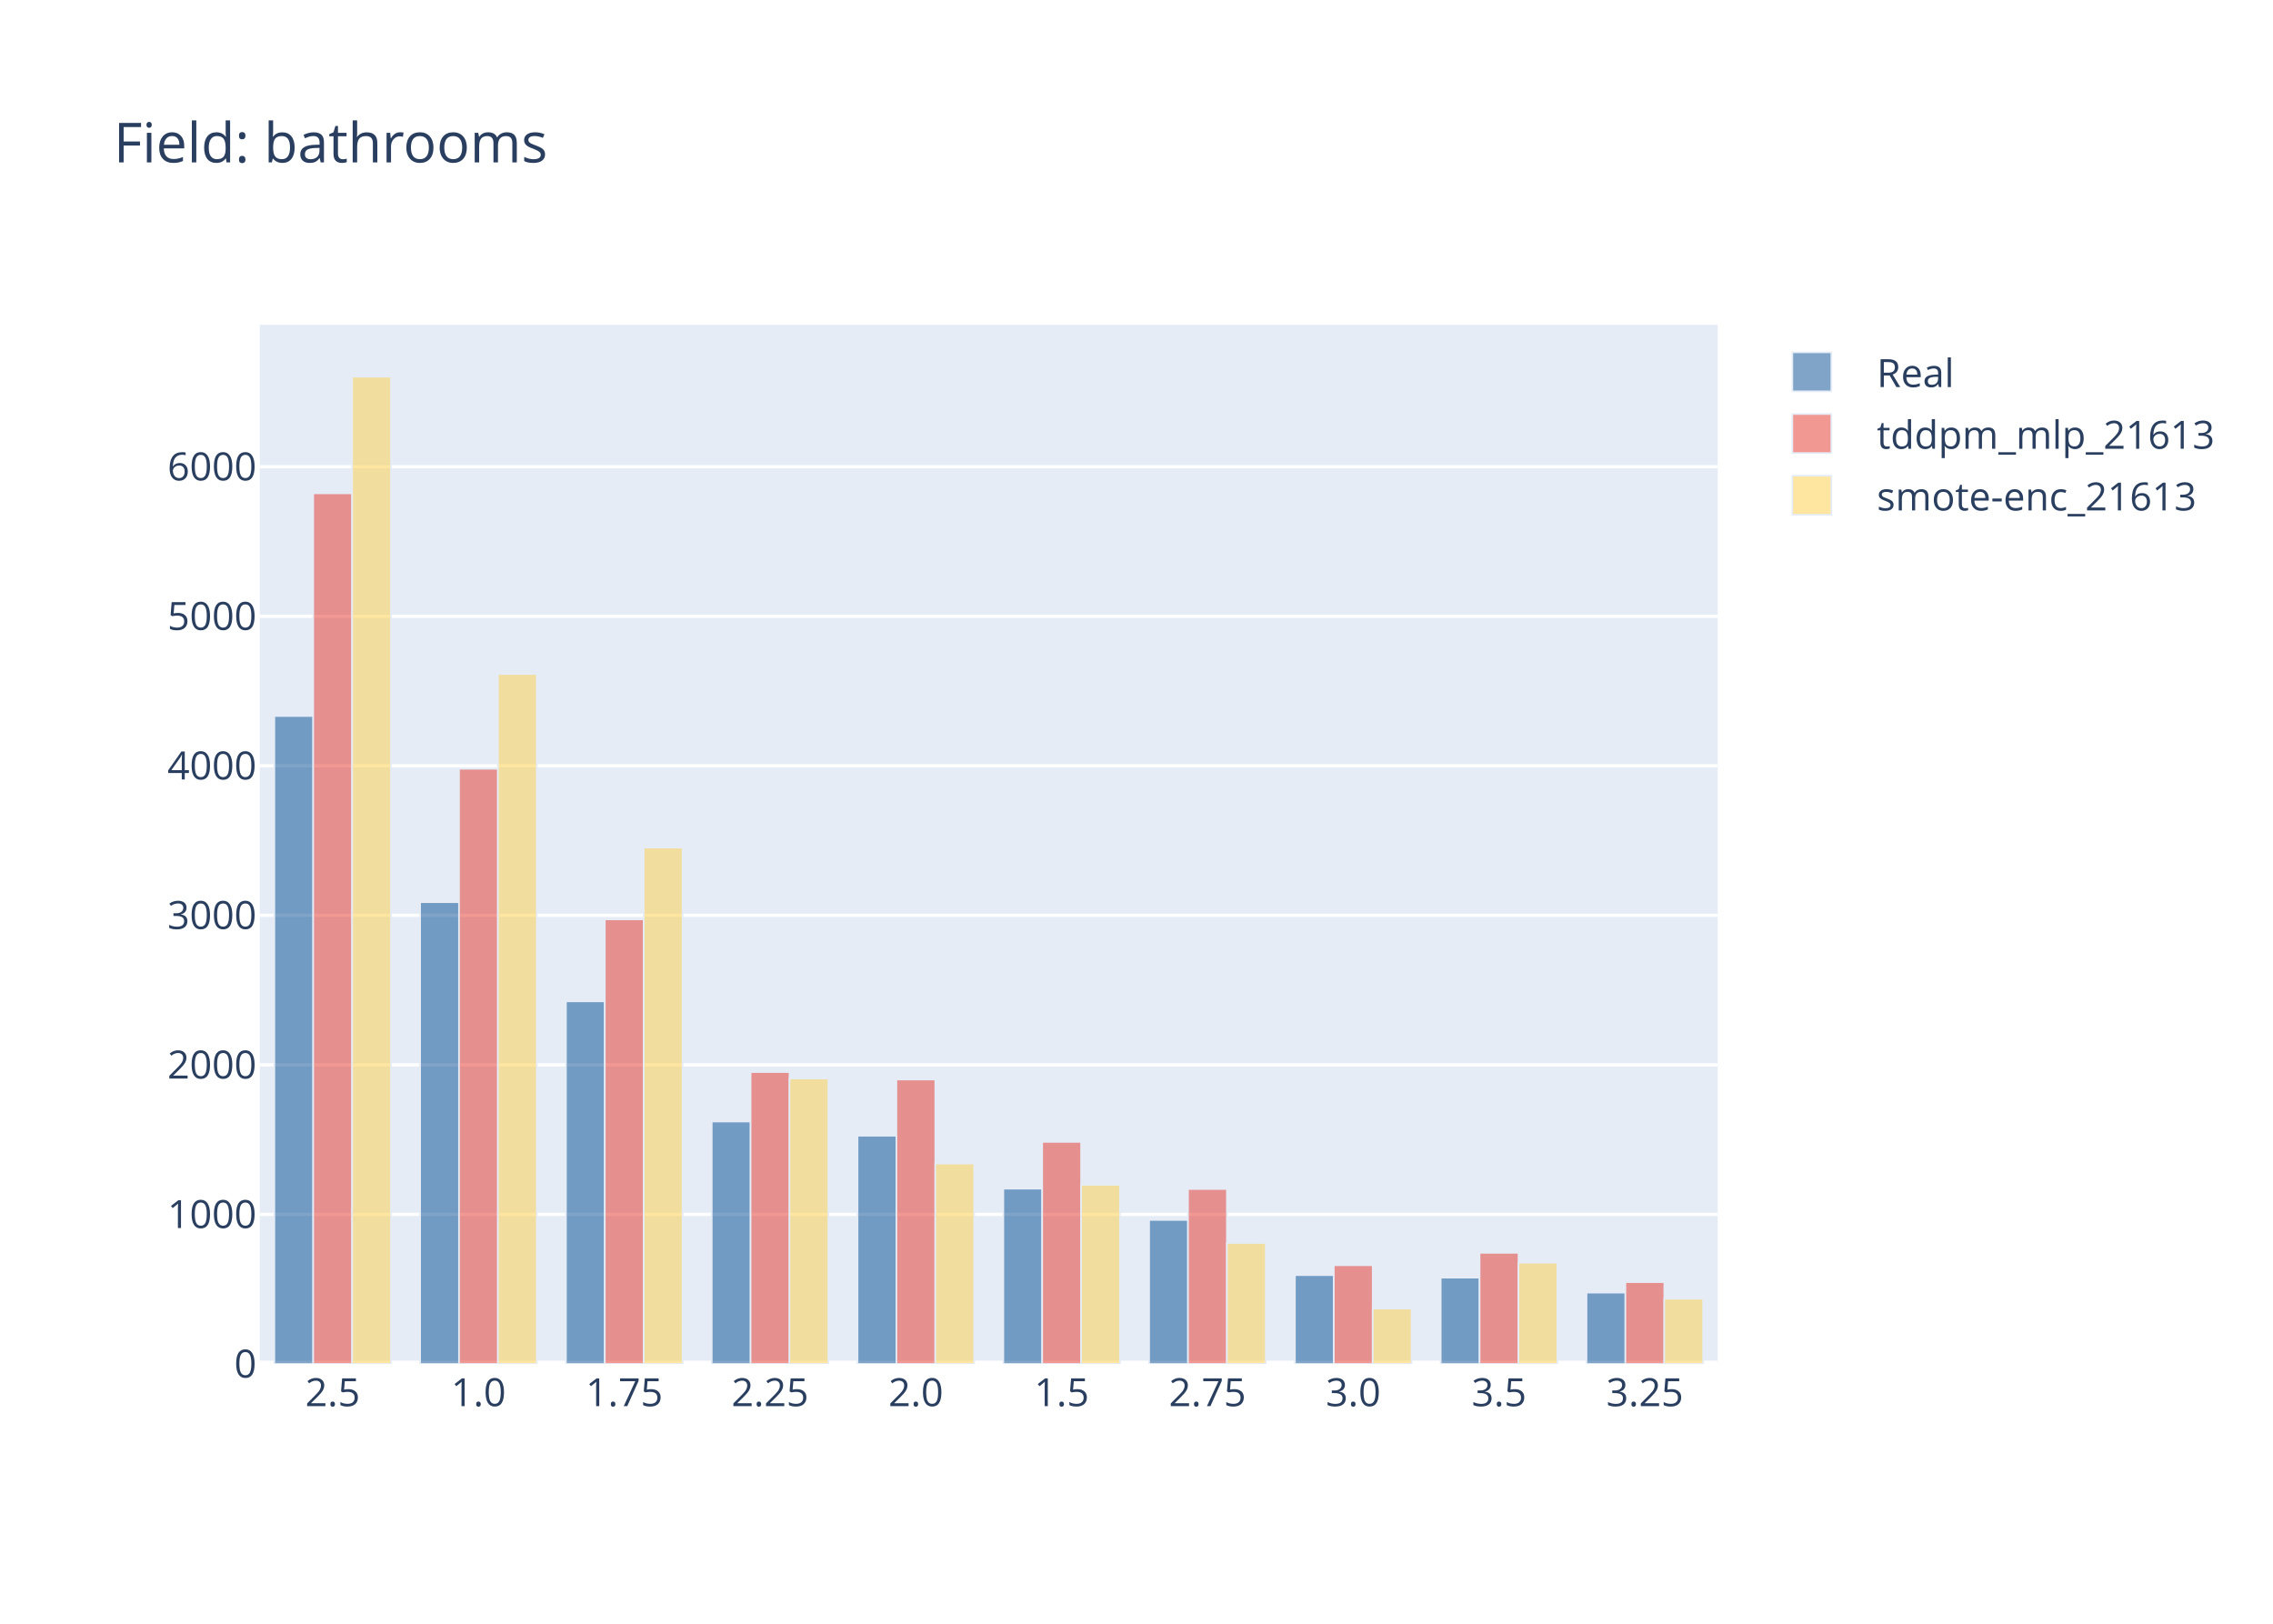
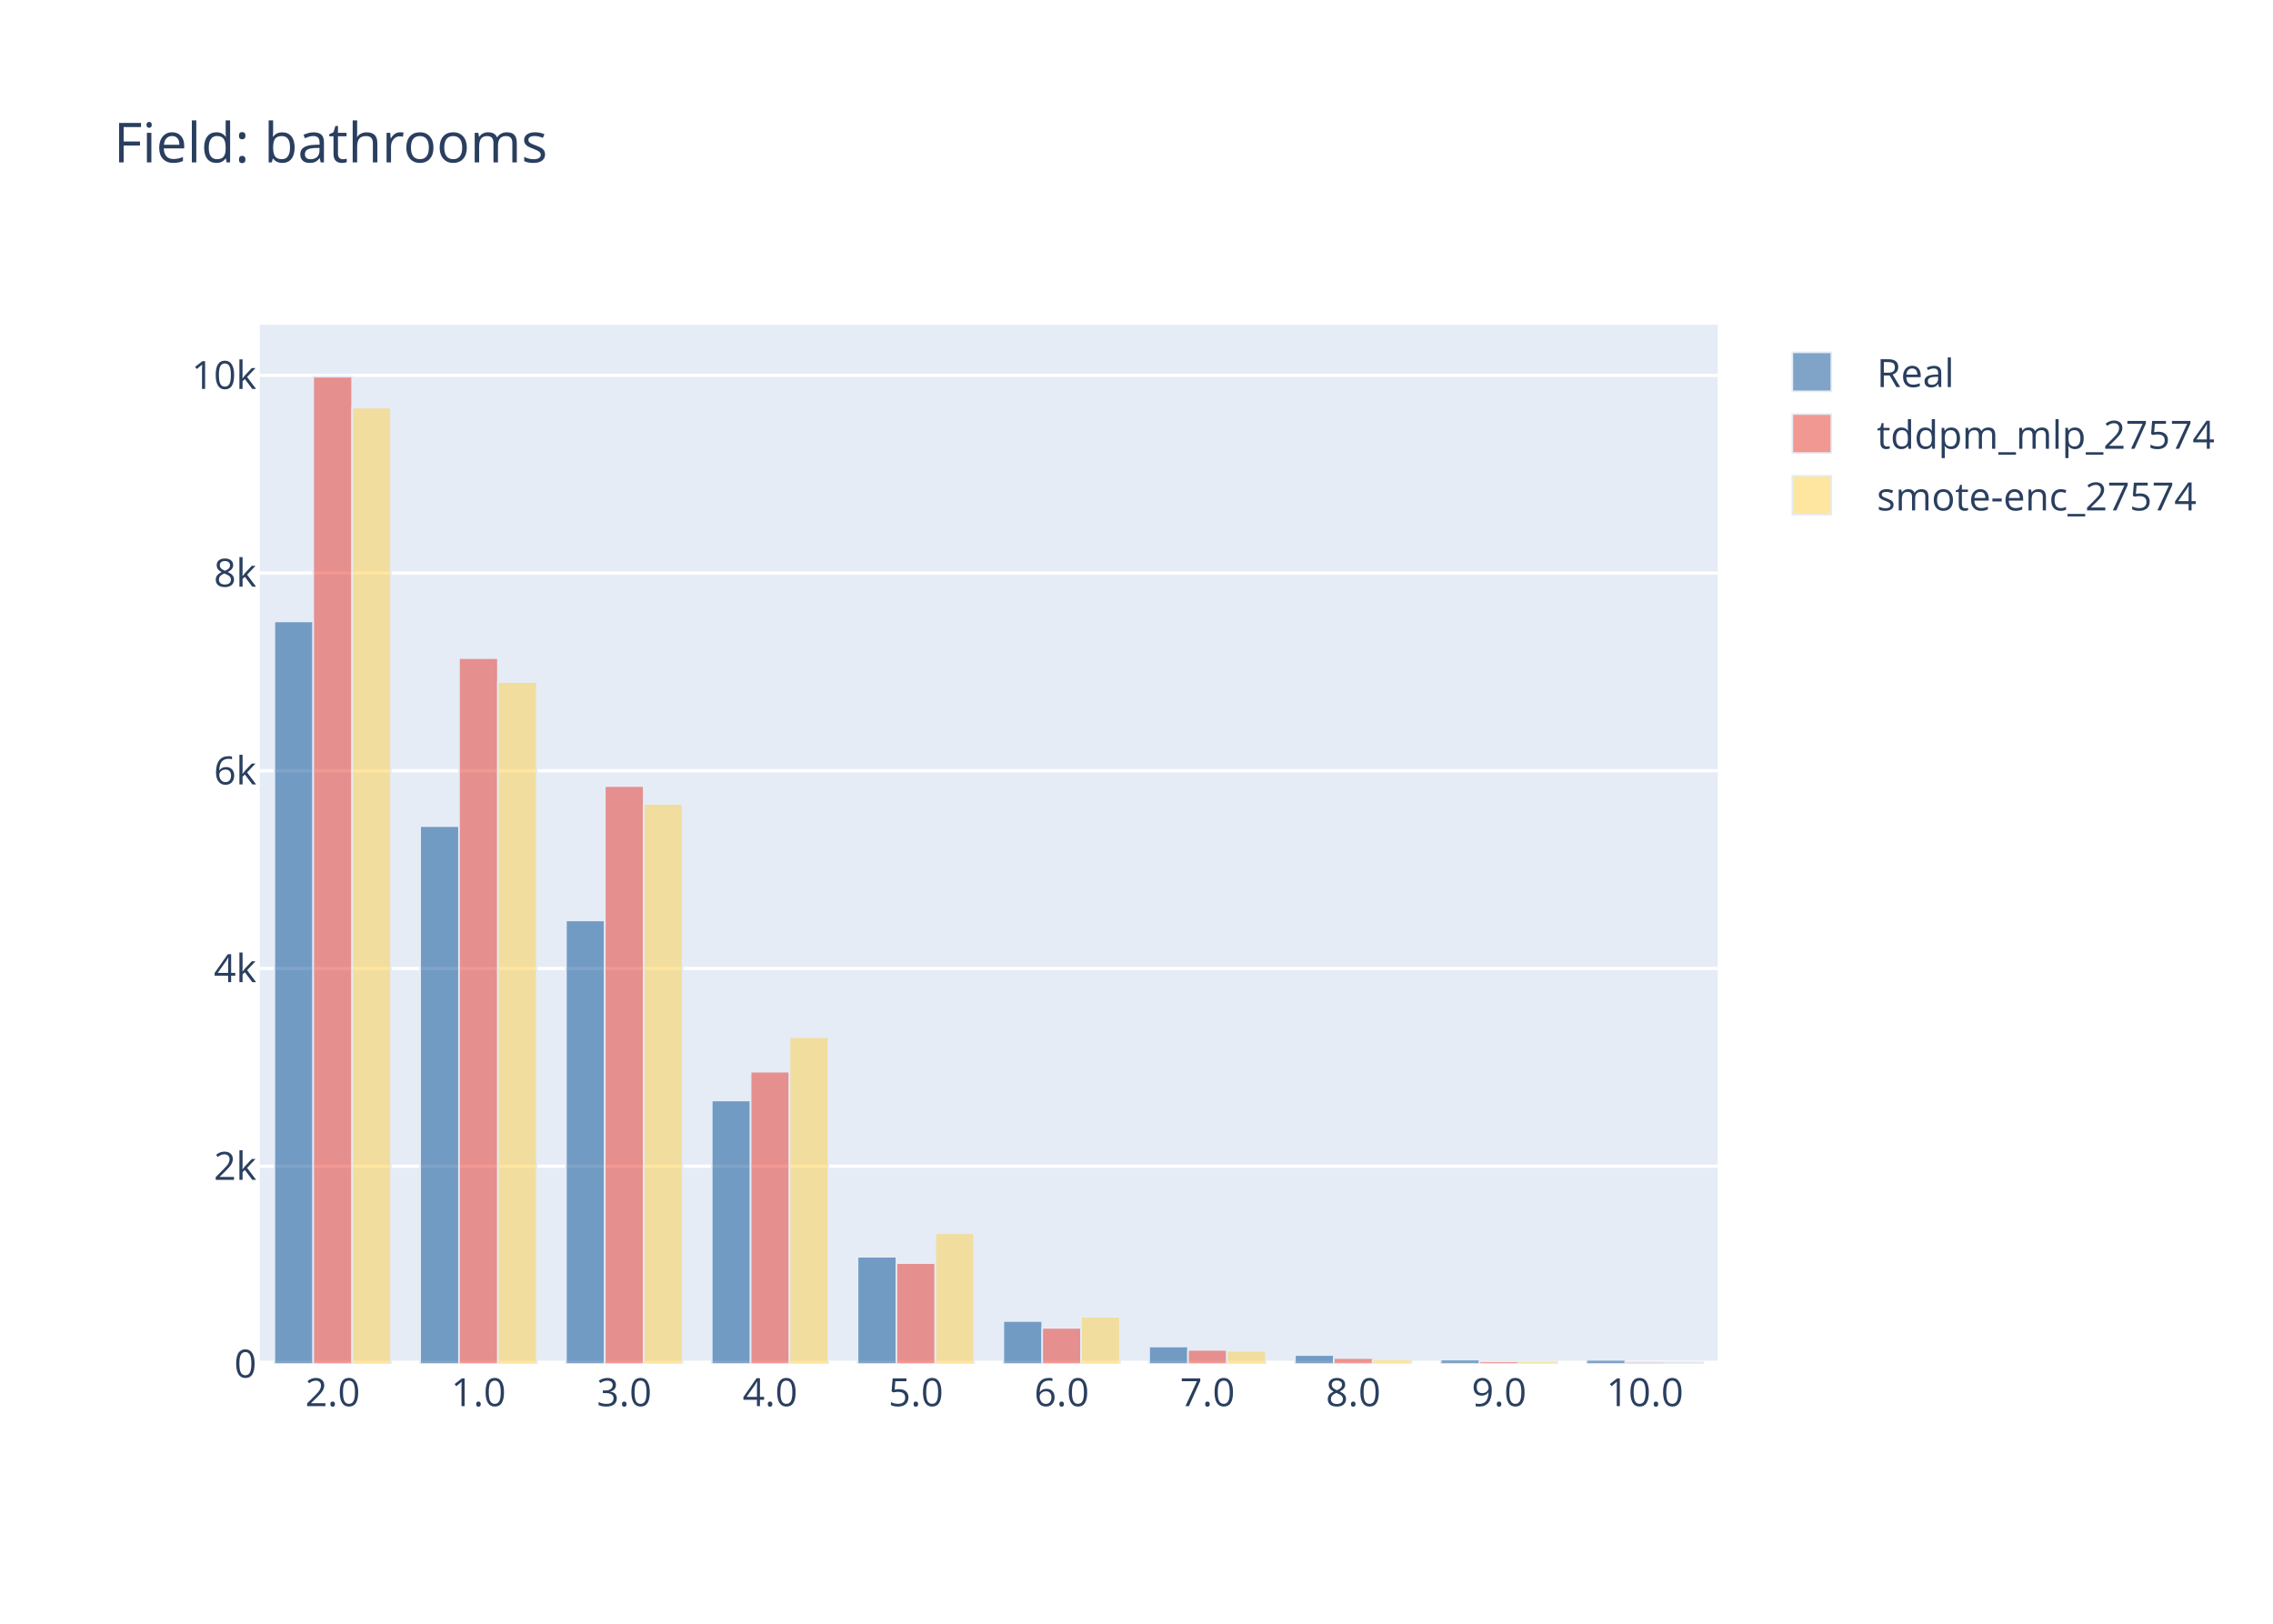
- <svg xmlns="http://www.w3.org/2000/svg" class="main-svg" width="700" height="500" style="" viewBox="0 0 700 500">
+ <svg xmlns="http://www.w3.org/2000/svg" class="main-svg" width="700" height="500" viewBox="0 0 700 500" style="">
  <rect x="0" y="0" width="700" height="500" style="fill: rgb(255, 255, 255); fill-opacity: 1;" />
-   <defs id="defs-937805">
+   <defs id="defs-530344">
    <g class="clips">
-       <clipPath id="clip937805xyplot" class="plotclip">
+       <clipPath id="clip530344xyplot" class="plotclip">
        <rect width="449" height="320" />
      </clipPath>
-       <clipPath class="axesclip" id="clip937805x">
+       <clipPath class="axesclip" id="clip530344x">
        <rect x="80" y="0" width="449" height="500" />
      </clipPath>
-       <clipPath class="axesclip" id="clip937805y">
+       <clipPath class="axesclip" id="clip530344y">
        <rect x="0" y="100" width="700" height="320" />
      </clipPath>
-       <clipPath class="axesclip" id="clip937805xy">
+       <clipPath class="axesclip" id="clip530344xy">
        <rect x="80" y="100" width="449" height="320" />
      </clipPath>
    </g>
    <g class="gradients" />
    <g class="patterns" />
  </defs>
  <g class="bglayer">
    <rect class="bg" x="80" y="100" width="449" height="320" style="fill: rgb(229, 236, 246); fill-opacity: 1; stroke-width: 0;" />
  </g>
  <g class="layer-below">
    <g class="imagelayer" />
    <g class="shapelayer" />
  </g>
  <g class="cartesianlayer">
    <g class="subplot xy">
      <g class="layer-subplot">
        <g class="shapelayer" />
        <g class="imagelayer" />
      </g>
      <g class="minor-gridlayer">
        <g class="x" />
        <g class="y" />
      </g>
      <g class="gridlayer">
        <g class="x" />
        <g class="y">
-           <path class="ygrid crisp" transform="translate(0,373.95)" d="M80,0h449" style="stroke: rgb(255, 255, 255); stroke-opacity: 1; stroke-width: 1px;" />
-           <path class="ygrid crisp" transform="translate(0,327.91)" d="M80,0h449" style="stroke: rgb(255, 255, 255); stroke-opacity: 1; stroke-width: 1px;" />
-           <path class="ygrid crisp" transform="translate(0,281.86)" d="M80,0h449" style="stroke: rgb(255, 255, 255); stroke-opacity: 1; stroke-width: 1px;" />
-           <path class="ygrid crisp" transform="translate(0,235.81)" d="M80,0h449" style="stroke: rgb(255, 255, 255); stroke-opacity: 1; stroke-width: 1px;" />
-           <path class="ygrid crisp" transform="translate(0,189.77)" d="M80,0h449" style="stroke: rgb(255, 255, 255); stroke-opacity: 1; stroke-width: 1px;" />
-           <path class="ygrid crisp" transform="translate(0,143.72)" d="M80,0h449" style="stroke: rgb(255, 255, 255); stroke-opacity: 1; stroke-width: 1px;" />
+           <path class="ygrid crisp" transform="translate(0,359.11)" d="M80,0h449" style="stroke: rgb(255, 255, 255); stroke-opacity: 1; stroke-width: 1px;" />
+           <path class="ygrid crisp" transform="translate(0,298.23)" d="M80,0h449" style="stroke: rgb(255, 255, 255); stroke-opacity: 1; stroke-width: 1px;" />
+           <path class="ygrid crisp" transform="translate(0,237.34)" d="M80,0h449" style="stroke: rgb(255, 255, 255); stroke-opacity: 1; stroke-width: 1px;" />
+           <path class="ygrid crisp" transform="translate(0,176.46)" d="M80,0h449" style="stroke: rgb(255, 255, 255); stroke-opacity: 1; stroke-width: 1px;" />
+           <path class="ygrid crisp" transform="translate(0,115.57)" d="M80,0h449" style="stroke: rgb(255, 255, 255); stroke-opacity: 1; stroke-width: 1px;" />
        </g>
      </g>
      <g class="zerolinelayer">
        <path class="yzl zl crisp" transform="translate(0,420)" d="M80,0h449" style="stroke: rgb(255, 255, 255); stroke-opacity: 1; stroke-width: 2px;" />
      </g>
      <path class="xlines-below" />
      <path class="ylines-below" />
      <g class="overlines-below" />
      <g class="xaxislayer-below" />
      <g class="yaxislayer-below" />
      <g class="overaxes-below" />
-       <g class="plot" transform="translate(80,100)" clip-path="url(#clip937805xyplot)">
+       <g class="plot" transform="translate(80,100)" clip-path="url(#clip530344xyplot)">
        <g class="barlayer mlayer">
          <g class="trace bars" style="opacity: 1;">
            <g class="points">
              <g class="point">
-                 <path d="M4.49,320V120.48H16.46V320Z" style="vector-effect: non-scaling-stroke; opacity: 1; stroke-width: 0.5px; fill: rgb(0, 75, 147); fill-opacity: 0.5; stroke: rgb(229, 236, 246); stroke-opacity: 1;" />
-               </g>
-               <g class="point">
-                 <path d="M49.39,320V177.81H61.36V320Z" style="vector-effect: non-scaling-stroke; opacity: 1; stroke-width: 0.5px; fill: rgb(0, 75, 147); fill-opacity: 0.5; stroke: rgb(229, 236, 246); stroke-opacity: 1;" />
-               </g>
-               <g class="point">
-                 <path d="M94.29,320V208.34H106.26V320Z" style="vector-effect: non-scaling-stroke; opacity: 1; stroke-width: 0.5px; fill: rgb(0, 75, 147); fill-opacity: 0.5; stroke: rgb(229, 236, 246); stroke-opacity: 1;" />
-               </g>
-               <g class="point">
-                 <path d="M139.19,320V245.36H151.16V320Z" style="vector-effect: non-scaling-stroke; opacity: 1; stroke-width: 0.5px; fill: rgb(0, 75, 147); fill-opacity: 0.5; stroke: rgb(229, 236, 246); stroke-opacity: 1;" />
-               </g>
-               <g class="point">
-                 <path d="M184.09,320V249.73H196.06V320Z" style="vector-effect: non-scaling-stroke; opacity: 1; stroke-width: 0.5px; fill: rgb(0, 75, 147); fill-opacity: 0.5; stroke: rgb(229, 236, 246); stroke-opacity: 1;" />
-               </g>
-               <g class="point">
-                 <path d="M228.99,320V266.03H240.96V320Z" style="vector-effect: non-scaling-stroke; opacity: 1; stroke-width: 0.5px; fill: rgb(0, 75, 147); fill-opacity: 0.5; stroke: rgb(229, 236, 246); stroke-opacity: 1;" />
-               </g>
-               <g class="point">
-                 <path d="M273.89,320V275.66H285.86V320Z" style="vector-effect: non-scaling-stroke; opacity: 1; stroke-width: 0.5px; fill: rgb(0, 75, 147); fill-opacity: 0.5; stroke: rgb(229, 236, 246); stroke-opacity: 1;" />
-               </g>
-               <g class="point">
-                 <path d="M318.79,320V292.65H330.76V320Z" style="vector-effect: non-scaling-stroke; opacity: 1; stroke-width: 0.5px; fill: rgb(0, 75, 147); fill-opacity: 0.5; stroke: rgb(229, 236, 246); stroke-opacity: 1;" />
-               </g>
-               <g class="point">
-                 <path d="M363.69,320V293.43H375.66V320Z" style="vector-effect: non-scaling-stroke; opacity: 1; stroke-width: 0.5px; fill: rgb(0, 75, 147); fill-opacity: 0.5; stroke: rgb(229, 236, 246); stroke-opacity: 1;" />
-               </g>
-               <g class="point">
-                 <path d="M408.59,320V298.04H420.56V320Z" style="vector-effect: non-scaling-stroke; opacity: 1; stroke-width: 0.5px; fill: rgb(0, 75, 147); fill-opacity: 0.5; stroke: rgb(229, 236, 246); stroke-opacity: 1;" />
+                 <path d="M4.49,320V91.35H16.46V320Z" style="vector-effect: non-scaling-stroke; opacity: 1; stroke-width: 0.5px; fill: rgb(0, 75, 147); fill-opacity: 0.5; stroke: rgb(229, 236, 246); stroke-opacity: 1;" />
+               </g>
+               <g class="point">
+                 <path d="M49.39,320V154.39H61.36V320Z" style="vector-effect: non-scaling-stroke; opacity: 1; stroke-width: 0.5px; fill: rgb(0, 75, 147); fill-opacity: 0.5; stroke: rgb(229, 236, 246); stroke-opacity: 1;" />
+               </g>
+               <g class="point">
+                 <path d="M94.29,320V183.43H106.26V320Z" style="vector-effect: non-scaling-stroke; opacity: 1; stroke-width: 0.5px; fill: rgb(0, 75, 147); fill-opacity: 0.5; stroke: rgb(229, 236, 246); stroke-opacity: 1;" />
+               </g>
+               <g class="point">
+                 <path d="M139.19,320V238.87H151.16V320Z" style="vector-effect: non-scaling-stroke; opacity: 1; stroke-width: 0.5px; fill: rgb(0, 75, 147); fill-opacity: 0.5; stroke: rgb(229, 236, 246); stroke-opacity: 1;" />
+               </g>
+               <g class="point">
+                 <path d="M184.09,320V287H196.06V320Z" style="vector-effect: non-scaling-stroke; opacity: 1; stroke-width: 0.5px; fill: rgb(0, 75, 147); fill-opacity: 0.5; stroke: rgb(229, 236, 246); stroke-opacity: 1;" />
+               </g>
+               <g class="point">
+                 <path d="M228.99,320V306.79H240.96V320Z" style="vector-effect: non-scaling-stroke; opacity: 1; stroke-width: 0.5px; fill: rgb(0, 75, 147); fill-opacity: 0.5; stroke: rgb(229, 236, 246); stroke-opacity: 1;" />
+               </g>
+               <g class="point">
+                 <path d="M273.89,320V314.64H285.86V320Z" style="vector-effect: non-scaling-stroke; opacity: 1; stroke-width: 0.5px; fill: rgb(0, 75, 147); fill-opacity: 0.5; stroke: rgb(229, 236, 246); stroke-opacity: 1;" />
+               </g>
+               <g class="point">
+                 <path d="M318.79,320V317.26H330.76V320Z" style="vector-effect: non-scaling-stroke; opacity: 1; stroke-width: 0.5px; fill: rgb(0, 75, 147); fill-opacity: 0.5; stroke: rgb(229, 236, 246); stroke-opacity: 1;" />
+               </g>
+               <g class="point">
+                 <path d="M363.69,320V318.66H375.66V320Z" style="vector-effect: non-scaling-stroke; opacity: 1; stroke-width: 0.5px; fill: rgb(0, 75, 147); fill-opacity: 0.5; stroke: rgb(229, 236, 246); stroke-opacity: 1;" />
+               </g>
+               <g class="point">
+                 <path d="M408.59,320V318.75H420.56V320Z" style="vector-effect: non-scaling-stroke; opacity: 1; stroke-width: 0.5px; fill: rgb(0, 75, 147); fill-opacity: 0.5; stroke: rgb(229, 236, 246); stroke-opacity: 1;" />
              </g>
            </g>
          </g>
          <g class="trace bars" style="opacity: 1;">
            <g class="points">
              <g class="point">
-                 <path d="M61.36,320V136.73H73.34V320Z" style="vector-effect: non-scaling-stroke; opacity: 1; stroke-width: 0.5px; fill: rgb(230, 51, 41); fill-opacity: 0.5; stroke: rgb(229, 236, 246); stroke-opacity: 1;" />
-               </g>
-               <g class="point">
-                 <path d="M240.96,320V251.62H252.94V320Z" style="vector-effect: non-scaling-stroke; opacity: 1; stroke-width: 0.5px; fill: rgb(230, 51, 41); fill-opacity: 0.5; stroke: rgb(229, 236, 246); stroke-opacity: 1;" />
-               </g>
-               <g class="point">
-                 <path d="M106.26,320V183.1H118.24V320Z" style="vector-effect: non-scaling-stroke; opacity: 1; stroke-width: 0.5px; fill: rgb(230, 51, 41); fill-opacity: 0.5; stroke: rgb(229, 236, 246); stroke-opacity: 1;" />
-               </g>
-               <g class="point">
-                 <path d="M196.06,320V232.42H208.04V320Z" style="vector-effect: non-scaling-stroke; opacity: 1; stroke-width: 0.5px; fill: rgb(230, 51, 41); fill-opacity: 0.5; stroke: rgb(229, 236, 246); stroke-opacity: 1;" />
-               </g>
-               <g class="point">
-                 <path d="M151.16,320V230.12H163.14V320Z" style="vector-effect: non-scaling-stroke; opacity: 1; stroke-width: 0.5px; fill: rgb(230, 51, 41); fill-opacity: 0.5; stroke: rgb(229, 236, 246); stroke-opacity: 1;" />
-               </g>
-               <g class="point">
-                 <path d="M16.46,320V51.92H28.44V320Z" style="vector-effect: non-scaling-stroke; opacity: 1; stroke-width: 0.5px; fill: rgb(230, 51, 41); fill-opacity: 0.5; stroke: rgb(229, 236, 246); stroke-opacity: 1;" />
-               </g>
-               <g class="point">
-                 <path d="M285.86,320V266.13H297.84V320Z" style="vector-effect: non-scaling-stroke; opacity: 1; stroke-width: 0.5px; fill: rgb(230, 51, 41); fill-opacity: 0.5; stroke: rgb(229, 236, 246); stroke-opacity: 1;" />
-               </g>
-               <g class="point">
-                 <path d="M330.76,320V289.61H342.74V320Z" style="vector-effect: non-scaling-stroke; opacity: 1; stroke-width: 0.5px; fill: rgb(230, 51, 41); fill-opacity: 0.5; stroke: rgb(229, 236, 246); stroke-opacity: 1;" />
-               </g>
-               <g class="point">
-                 <path d="M420.56,320V294.81H432.54V320Z" style="vector-effect: non-scaling-stroke; opacity: 1; stroke-width: 0.5px; fill: rgb(230, 51, 41); fill-opacity: 0.5; stroke: rgb(229, 236, 246); stroke-opacity: 1;" />
-               </g>
-               <g class="point">
-                 <path d="M375.66,320V285.79H387.64V320Z" style="vector-effect: non-scaling-stroke; opacity: 1; stroke-width: 0.5px; fill: rgb(230, 51, 41); fill-opacity: 0.5; stroke: rgb(229, 236, 246); stroke-opacity: 1;" />
+                 <path d="M61.36,320V102.67H73.34V320Z" style="vector-effect: non-scaling-stroke; opacity: 1; stroke-width: 0.5px; fill: rgb(230, 51, 41); fill-opacity: 0.5; stroke: rgb(229, 236, 246); stroke-opacity: 1;" />
+               </g>
+               <g class="point">
+                 <path d="M420.56,320V319.42H432.54V320Z" style="vector-effect: non-scaling-stroke; opacity: 1; stroke-width: 0.5px; fill: rgb(230, 51, 41); fill-opacity: 0.5; stroke: rgb(229, 236, 246); stroke-opacity: 1;" />
+               </g>
+               <g class="point">
+                 <path d="M16.46,320V16H28.44V320Z" style="vector-effect: non-scaling-stroke; opacity: 1; stroke-width: 0.5px; fill: rgb(230, 51, 41); fill-opacity: 0.5; stroke: rgb(229, 236, 246); stroke-opacity: 1;" />
+               </g>
+               <g class="point">
+                 <path d="M106.26,320V142.06H118.24V320Z" style="vector-effect: non-scaling-stroke; opacity: 1; stroke-width: 0.5px; fill: rgb(230, 51, 41); fill-opacity: 0.5; stroke: rgb(229, 236, 246); stroke-opacity: 1;" />
+               </g>
+               <g class="point">
+                 <path d="M151.16,320V230.01H163.14V320Z" style="vector-effect: non-scaling-stroke; opacity: 1; stroke-width: 0.5px; fill: rgb(230, 51, 41); fill-opacity: 0.5; stroke: rgb(229, 236, 246); stroke-opacity: 1;" />
+               </g>
+               <g class="point">
+                 <path d="M196.06,320V288.95H208.04V320Z" style="vector-effect: non-scaling-stroke; opacity: 1; stroke-width: 0.5px; fill: rgb(230, 51, 41); fill-opacity: 0.5; stroke: rgb(229, 236, 246); stroke-opacity: 1;" />
+               </g>
+               <g class="point">
+                 <path d="M240.96,320V308.89H252.94V320Z" style="vector-effect: non-scaling-stroke; opacity: 1; stroke-width: 0.5px; fill: rgb(230, 51, 41); fill-opacity: 0.5; stroke: rgb(229, 236, 246); stroke-opacity: 1;" />
+               </g>
+               <g class="point">
+                 <path d="M285.86,320V315.68H297.84V320Z" style="vector-effect: non-scaling-stroke; opacity: 1; stroke-width: 0.5px; fill: rgb(230, 51, 41); fill-opacity: 0.5; stroke: rgb(229, 236, 246); stroke-opacity: 1;" />
+               </g>
+               <g class="point">
+                 <path d="M330.76,320V318.2H342.74V320Z" style="vector-effect: non-scaling-stroke; opacity: 1; stroke-width: 0.5px; fill: rgb(230, 51, 41); fill-opacity: 0.5; stroke: rgb(229, 236, 246); stroke-opacity: 1;" />
+               </g>
+               <g class="point">
+                 <path d="M375.66,320V319.21H387.64V320Z" style="vector-effect: non-scaling-stroke; opacity: 1; stroke-width: 0.5px; fill: rgb(230, 51, 41); fill-opacity: 0.5; stroke: rgb(229, 236, 246); stroke-opacity: 1;" />
              </g>
            </g>
          </g>
          <g class="trace bars" style="opacity: 1;">
            <g class="points">
              <g class="point">
-                 <path d="M73.34,320V107.54H85.31V320Z" style="vector-effect: non-scaling-stroke; opacity: 1; stroke-width: 0.5px; fill: rgb(254, 207, 68); fill-opacity: 0.5; stroke: rgb(229, 236, 246); stroke-opacity: 1;" />
-               </g>
-               <g class="point">
-                 <path d="M252.94,320V264.84H264.91V320Z" style="vector-effect: non-scaling-stroke; opacity: 1; stroke-width: 0.5px; fill: rgb(254, 207, 68); fill-opacity: 0.5; stroke: rgb(229, 236, 246); stroke-opacity: 1;" />
-               </g>
-               <g class="point">
-                 <path d="M118.24,320V161H130.21V320Z" style="vector-effect: non-scaling-stroke; opacity: 1; stroke-width: 0.5px; fill: rgb(254, 207, 68); fill-opacity: 0.5; stroke: rgb(229, 236, 246); stroke-opacity: 1;" />
-               </g>
-               <g class="point">
-                 <path d="M208.04,320V258.3H220.01V320Z" style="vector-effect: non-scaling-stroke; opacity: 1; stroke-width: 0.5px; fill: rgb(254, 207, 68); fill-opacity: 0.5; stroke: rgb(229, 236, 246); stroke-opacity: 1;" />
-               </g>
-               <g class="point">
-                 <path d="M163.14,320V232.1H175.11V320Z" style="vector-effect: non-scaling-stroke; opacity: 1; stroke-width: 0.5px; fill: rgb(254, 207, 68); fill-opacity: 0.5; stroke: rgb(229, 236, 246); stroke-opacity: 1;" />
-               </g>
-               <g class="point">
-                 <path d="M28.44,320V16H40.41V320Z" style="vector-effect: non-scaling-stroke; opacity: 1; stroke-width: 0.5px; fill: rgb(254, 207, 68); fill-opacity: 0.5; stroke: rgb(229, 236, 246); stroke-opacity: 1;" />
-               </g>
-               <g class="point">
-                 <path d="M297.84,320V282.75H309.81V320Z" style="vector-effect: non-scaling-stroke; opacity: 1; stroke-width: 0.5px; fill: rgb(254, 207, 68); fill-opacity: 0.5; stroke: rgb(229, 236, 246); stroke-opacity: 1;" />
-               </g>
-               <g class="point">
-                 <path d="M342.74,320V302.96H354.71V320Z" style="vector-effect: non-scaling-stroke; opacity: 1; stroke-width: 0.5px; fill: rgb(254, 207, 68); fill-opacity: 0.5; stroke: rgb(229, 236, 246); stroke-opacity: 1;" />
-               </g>
-               <g class="point">
-                 <path d="M432.54,320V299.92H444.51V320Z" style="vector-effect: non-scaling-stroke; opacity: 1; stroke-width: 0.5px; fill: rgb(254, 207, 68); fill-opacity: 0.5; stroke: rgb(229, 236, 246); stroke-opacity: 1;" />
-               </g>
-               <g class="point">
-                 <path d="M387.64,320V288.83H399.61V320Z" style="vector-effect: non-scaling-stroke; opacity: 1; stroke-width: 0.5px; fill: rgb(254, 207, 68); fill-opacity: 0.5; stroke: rgb(229, 236, 246); stroke-opacity: 1;" />
+                 <path d="M73.34,320V110.01H85.31V320Z" style="vector-effect: non-scaling-stroke; opacity: 1; stroke-width: 0.5px; fill: rgb(254, 207, 68); fill-opacity: 0.5; stroke: rgb(229, 236, 246); stroke-opacity: 1;" />
+               </g>
+               <g class="point">
+                 <path d="M432.54,320V319.45H444.51V320Z" style="vector-effect: non-scaling-stroke; opacity: 1; stroke-width: 0.5px; fill: rgb(254, 207, 68); fill-opacity: 0.5; stroke: rgb(229, 236, 246); stroke-opacity: 1;" />
+               </g>
+               <g class="point">
+                 <path d="M28.44,320V25.53H40.41V320Z" style="vector-effect: non-scaling-stroke; opacity: 1; stroke-width: 0.5px; fill: rgb(254, 207, 68); fill-opacity: 0.5; stroke: rgb(229, 236, 246); stroke-opacity: 1;" />
+               </g>
+               <g class="point">
+                 <path d="M118.24,320V147.57H130.21V320Z" style="vector-effect: non-scaling-stroke; opacity: 1; stroke-width: 0.5px; fill: rgb(254, 207, 68); fill-opacity: 0.5; stroke: rgb(229, 236, 246); stroke-opacity: 1;" />
+               </g>
+               <g class="point">
+                 <path d="M163.14,320V219.39H175.11V320Z" style="vector-effect: non-scaling-stroke; opacity: 1; stroke-width: 0.5px; fill: rgb(254, 207, 68); fill-opacity: 0.5; stroke: rgb(229, 236, 246); stroke-opacity: 1;" />
+               </g>
+               <g class="point">
+                 <path d="M208.04,320V279.75H220.01V320Z" style="vector-effect: non-scaling-stroke; opacity: 1; stroke-width: 0.5px; fill: rgb(254, 207, 68); fill-opacity: 0.5; stroke: rgb(229, 236, 246); stroke-opacity: 1;" />
+               </g>
+               <g class="point">
+                 <path d="M252.94,320V305.51H264.91V320Z" style="vector-effect: non-scaling-stroke; opacity: 1; stroke-width: 0.5px; fill: rgb(254, 207, 68); fill-opacity: 0.5; stroke: rgb(229, 236, 246); stroke-opacity: 1;" />
+               </g>
+               <g class="point">
+                 <path d="M297.84,320V315.98H309.81V320Z" style="vector-effect: non-scaling-stroke; opacity: 1; stroke-width: 0.5px; fill: rgb(254, 207, 68); fill-opacity: 0.5; stroke: rgb(229, 236, 246); stroke-opacity: 1;" />
+               </g>
+               <g class="point">
+                 <path d="M342.74,320V318.66H354.71V320Z" style="vector-effect: non-scaling-stroke; opacity: 1; stroke-width: 0.5px; fill: rgb(254, 207, 68); fill-opacity: 0.5; stroke: rgb(229, 236, 246); stroke-opacity: 1;" />
+               </g>
+               <g class="point">
+                 <path d="M387.64,320V319.21H399.61V320Z" style="vector-effect: non-scaling-stroke; opacity: 1; stroke-width: 0.5px; fill: rgb(254, 207, 68); fill-opacity: 0.5; stroke: rgb(229, 236, 246); stroke-opacity: 1;" />
              </g>
            </g>
          </g>
        </g>
      </g>
      <g class="overplot" />
      <path class="xlines-above crisp" d="M0,0" style="fill: none;" />
      <path class="ylines-above crisp" d="M0,0" style="fill: none;" />
      <g class="overlines-above" />
      <g class="xaxislayer-above">
        <g class="xtick">
-           <text text-anchor="middle" x="0" y="433" transform="translate(102.45,0)" style="font-family: 'Open Sans', verdana, arial, sans-serif; font-size: 12px; fill: rgb(42, 63, 95); fill-opacity: 1; white-space: pre; opacity: 1;">2.5</text>
+           <text text-anchor="middle" x="0" y="433" transform="translate(102.45,0)" style="font-family: 'Open Sans', verdana, arial, sans-serif; font-size: 12px; fill: rgb(42, 63, 95); fill-opacity: 1; white-space: pre; opacity: 1;">2.0</text>
        </g>
        <g class="xtick">
          <text text-anchor="middle" x="0" y="433" transform="translate(147.35,0)" style="font-family: 'Open Sans', verdana, arial, sans-serif; font-size: 12px; fill: rgb(42, 63, 95); fill-opacity: 1; white-space: pre; opacity: 1;">1.0</text>
        </g>
        <g class="xtick">
-           <text text-anchor="middle" x="0" y="433" transform="translate(192.25,0)" style="font-family: 'Open Sans', verdana, arial, sans-serif; font-size: 12px; fill: rgb(42, 63, 95); fill-opacity: 1; white-space: pre; opacity: 1;">1.75</text>
-         </g>
-         <g class="xtick">
-           <text text-anchor="middle" x="0" y="433" transform="translate(237.15,0)" style="font-family: 'Open Sans', verdana, arial, sans-serif; font-size: 12px; fill: rgb(42, 63, 95); fill-opacity: 1; white-space: pre; opacity: 1;">2.25</text>
-         </g>
-         <g class="xtick">
-           <text text-anchor="middle" x="0" y="433" transform="translate(282.05,0)" style="font-family: 'Open Sans', verdana, arial, sans-serif; font-size: 12px; fill: rgb(42, 63, 95); fill-opacity: 1; white-space: pre; opacity: 1;">2.0</text>
-         </g>
-         <g class="xtick">
-           <text text-anchor="middle" x="0" y="433" transform="translate(326.95,0)" style="font-family: 'Open Sans', verdana, arial, sans-serif; font-size: 12px; fill: rgb(42, 63, 95); fill-opacity: 1; white-space: pre; opacity: 1;">1.5</text>
-         </g>
-         <g class="xtick">
-           <text text-anchor="middle" x="0" y="433" transform="translate(371.85,0)" style="font-family: 'Open Sans', verdana, arial, sans-serif; font-size: 12px; fill: rgb(42, 63, 95); fill-opacity: 1; white-space: pre; opacity: 1;">2.75</text>
-         </g>
-         <g class="xtick">
-           <text text-anchor="middle" x="0" y="433" transform="translate(416.75,0)" style="font-family: 'Open Sans', verdana, arial, sans-serif; font-size: 12px; fill: rgb(42, 63, 95); fill-opacity: 1; white-space: pre; opacity: 1;">3.0</text>
-         </g>
-         <g class="xtick">
-           <text text-anchor="middle" x="0" y="433" transform="translate(461.65,0)" style="font-family: 'Open Sans', verdana, arial, sans-serif; font-size: 12px; fill: rgb(42, 63, 95); fill-opacity: 1; white-space: pre; opacity: 1;">3.5</text>
-         </g>
-         <g class="xtick">
-           <text text-anchor="middle" x="0" y="433" transform="translate(506.55,0)" style="font-family: 'Open Sans', verdana, arial, sans-serif; font-size: 12px; fill: rgb(42, 63, 95); fill-opacity: 1; white-space: pre; opacity: 1;">3.25</text>
+           <text text-anchor="middle" x="0" y="433" transform="translate(192.25,0)" style="font-family: 'Open Sans', verdana, arial, sans-serif; font-size: 12px; fill: rgb(42, 63, 95); fill-opacity: 1; white-space: pre; opacity: 1;">3.0</text>
+         </g>
+         <g class="xtick">
+           <text text-anchor="middle" x="0" y="433" transform="translate(237.15,0)" style="font-family: 'Open Sans', verdana, arial, sans-serif; font-size: 12px; fill: rgb(42, 63, 95); fill-opacity: 1; white-space: pre; opacity: 1;">4.0</text>
+         </g>
+         <g class="xtick">
+           <text text-anchor="middle" x="0" y="433" transform="translate(282.05,0)" style="font-family: 'Open Sans', verdana, arial, sans-serif; font-size: 12px; fill: rgb(42, 63, 95); fill-opacity: 1; white-space: pre; opacity: 1;">5.0</text>
+         </g>
+         <g class="xtick">
+           <text text-anchor="middle" x="0" y="433" transform="translate(326.95,0)" style="font-family: 'Open Sans', verdana, arial, sans-serif; font-size: 12px; fill: rgb(42, 63, 95); fill-opacity: 1; white-space: pre; opacity: 1;">6.0</text>
+         </g>
+         <g class="xtick">
+           <text text-anchor="middle" x="0" y="433" transform="translate(371.85,0)" style="font-family: 'Open Sans', verdana, arial, sans-serif; font-size: 12px; fill: rgb(42, 63, 95); fill-opacity: 1; white-space: pre; opacity: 1;">7.0</text>
+         </g>
+         <g class="xtick">
+           <text text-anchor="middle" x="0" y="433" transform="translate(416.75,0)" style="font-family: 'Open Sans', verdana, arial, sans-serif; font-size: 12px; fill: rgb(42, 63, 95); fill-opacity: 1; white-space: pre; opacity: 1;">8.0</text>
+         </g>
+         <g class="xtick">
+           <text text-anchor="middle" x="0" y="433" transform="translate(461.65,0)" style="font-family: 'Open Sans', verdana, arial, sans-serif; font-size: 12px; fill: rgb(42, 63, 95); fill-opacity: 1; white-space: pre; opacity: 1;">9.0</text>
+         </g>
+         <g class="xtick">
+           <text text-anchor="middle" x="0" y="433" transform="translate(506.55,0)" style="font-family: 'Open Sans', verdana, arial, sans-serif; font-size: 12px; fill: rgb(42, 63, 95); fill-opacity: 1; white-space: pre; opacity: 1;">10.0</text>
        </g>
      </g>
      <g class="yaxislayer-above">
        <g class="ytick">
          <text text-anchor="end" x="79" y="4.2" transform="translate(0,420)" style="font-family: 'Open Sans', verdana, arial, sans-serif; font-size: 12px; fill: rgb(42, 63, 95); fill-opacity: 1; white-space: pre; opacity: 1;">0</text>
        </g>
        <g class="ytick">
-           <text text-anchor="end" x="79" y="4.2" style="font-family: 'Open Sans', verdana, arial, sans-serif; font-size: 12px; fill: rgb(42, 63, 95); fill-opacity: 1; white-space: pre; opacity: 1;" transform="translate(0,373.95)">1000</text>
-         </g>
-         <g class="ytick">
-           <text text-anchor="end" x="79" y="4.2" style="font-family: 'Open Sans', verdana, arial, sans-serif; font-size: 12px; fill: rgb(42, 63, 95); fill-opacity: 1; white-space: pre; opacity: 1;" transform="translate(0,327.91)">2000</text>
-         </g>
-         <g class="ytick">
-           <text text-anchor="end" x="79" y="4.2" style="font-family: 'Open Sans', verdana, arial, sans-serif; font-size: 12px; fill: rgb(42, 63, 95); fill-opacity: 1; white-space: pre; opacity: 1;" transform="translate(0,281.86)">3000</text>
-         </g>
-         <g class="ytick">
-           <text text-anchor="end" x="79" y="4.2" style="font-family: 'Open Sans', verdana, arial, sans-serif; font-size: 12px; fill: rgb(42, 63, 95); fill-opacity: 1; white-space: pre; opacity: 1;" transform="translate(0,235.81)">4000</text>
-         </g>
-         <g class="ytick">
-           <text text-anchor="end" x="79" y="4.2" style="font-family: 'Open Sans', verdana, arial, sans-serif; font-size: 12px; fill: rgb(42, 63, 95); fill-opacity: 1; white-space: pre; opacity: 1;" transform="translate(0,189.77)">5000</text>
-         </g>
-         <g class="ytick">
-           <text text-anchor="end" x="79" y="4.2" style="font-family: 'Open Sans', verdana, arial, sans-serif; font-size: 12px; fill: rgb(42, 63, 95); fill-opacity: 1; white-space: pre; opacity: 1;" transform="translate(0,143.72)">6000</text>
+           <text text-anchor="end" x="79" y="4.2" style="font-family: 'Open Sans', verdana, arial, sans-serif; font-size: 12px; fill: rgb(42, 63, 95); fill-opacity: 1; white-space: pre; opacity: 1;" transform="translate(0,359.11)">2k</text>
+         </g>
+         <g class="ytick">
+           <text text-anchor="end" x="79" y="4.2" style="font-family: 'Open Sans', verdana, arial, sans-serif; font-size: 12px; fill: rgb(42, 63, 95); fill-opacity: 1; white-space: pre; opacity: 1;" transform="translate(0,298.23)">4k</text>
+         </g>
+         <g class="ytick">
+           <text text-anchor="end" x="79" y="4.2" style="font-family: 'Open Sans', verdana, arial, sans-serif; font-size: 12px; fill: rgb(42, 63, 95); fill-opacity: 1; white-space: pre; opacity: 1;" transform="translate(0,237.34)">6k</text>
+         </g>
+         <g class="ytick">
+           <text text-anchor="end" x="79" y="4.2" style="font-family: 'Open Sans', verdana, arial, sans-serif; font-size: 12px; fill: rgb(42, 63, 95); fill-opacity: 1; white-space: pre; opacity: 1;" transform="translate(0,176.46)">8k</text>
+         </g>
+         <g class="ytick">
+           <text text-anchor="end" x="79" y="4.2" style="font-family: 'Open Sans', verdana, arial, sans-serif; font-size: 12px; fill: rgb(42, 63, 95); fill-opacity: 1; white-space: pre; opacity: 1;" transform="translate(0,115.57)">10k</text>
        </g>
      </g>
      <g class="overaxes-above" />
    </g>
  </g>
  <g class="polarlayer" />
  <g class="smithlayer" />
  <g class="ternarylayer" />
  <g class="geolayer" />
  <g class="funnelarealayer" />
  <g class="pielayer" />
  <g class="iciclelayer" />
  <g class="treemaplayer" />
  <g class="sunburstlayer" />
  <g class="glimages" />
-   <defs id="topdefs-937805">
+   <defs id="topdefs-530344">
    <g class="clips" />
-     <clipPath id="legend937805">
+     <clipPath id="legend530344">
      <rect width="150" height="67" x="0" y="0" />
    </clipPath>
  </defs>
  <g class="layer-above">
    <g class="imagelayer" />
    <g class="shapelayer" />
  </g>
  <g class="infolayer">
    <g class="legend" pointer-events="all" transform="translate(537.98,100)">
      <rect class="bg" shape-rendering="crispEdges" width="150" height="67" x="0" y="0" style="stroke: rgb(68, 68, 68); stroke-opacity: 1; fill: rgb(255, 255, 255); fill-opacity: 1; stroke-width: 0px;" />
-       <g class="scrollbox" transform="" clip-path="url(#legend937805)">
+       <g class="scrollbox" transform="" clip-path="url(#legend530344)">
        <g class="groups">
          <g class="traces" transform="translate(0,14.5)" style="opacity: 1;">
            <text class="legendtext" text-anchor="start" x="40" y="4.68" style="font-family: 'Open Sans', verdana, arial, sans-serif; font-size: 12px; fill: rgb(42, 63, 95); fill-opacity: 1; white-space: pre;">Real</text>
            <g class="layers" style="opacity: 1;">
              <g class="legendfill" />
              <g class="legendlines" />
              <g class="legendsymbols">
                <g class="legendpoints">
                  <path class="legendundefined" d="M6,6H-6V-6H6Z" transform="translate(20,0)" style="stroke-width: 0.5px; fill: rgb(0, 75, 147); fill-opacity: 0.5; stroke: rgb(229, 236, 246); stroke-opacity: 1;" />
                </g>
              </g>
            </g>
            <rect class="legendtoggle" x="0" y="-9.5" width="144.219" height="19" style="fill: rgb(0, 0, 0); fill-opacity: 0;" />
          </g>
          <g class="traces" transform="translate(0,33.5)" style="opacity: 1;">
-             <text class="legendtext" text-anchor="start" x="40" y="4.68" style="font-family: 'Open Sans', verdana, arial, sans-serif; font-size: 12px; fill: rgb(42, 63, 95); fill-opacity: 1; white-space: pre;">tddpm_mlp_21613</text>
+             <text class="legendtext" text-anchor="start" x="40" y="4.68" style="font-family: 'Open Sans', verdana, arial, sans-serif; font-size: 12px; fill: rgb(42, 63, 95); fill-opacity: 1; white-space: pre;">tddpm_mlp_27574</text>
            <g class="layers" style="opacity: 1;">
              <g class="legendfill" />
              <g class="legendlines" />
              <g class="legendsymbols">
                <g class="legendpoints">
                  <path class="legendundefined" d="M6,6H-6V-6H6Z" transform="translate(20,0)" style="stroke-width: 0.5px; fill: rgb(230, 51, 41); fill-opacity: 0.5; stroke: rgb(229, 236, 246); stroke-opacity: 1;" />
                </g>
              </g>
            </g>
            <rect class="legendtoggle" x="0" y="-9.5" width="144.219" height="19" style="fill: rgb(0, 0, 0); fill-opacity: 0;" />
          </g>
          <g class="traces" transform="translate(0,52.5)" style="opacity: 1;">
-             <text class="legendtext" text-anchor="start" x="40" y="4.68" style="font-family: 'Open Sans', verdana, arial, sans-serif; font-size: 12px; fill: rgb(42, 63, 95); fill-opacity: 1; white-space: pre;">smote-enc_21613</text>
+             <text class="legendtext" text-anchor="start" x="40" y="4.68" style="font-family: 'Open Sans', verdana, arial, sans-serif; font-size: 12px; fill: rgb(42, 63, 95); fill-opacity: 1; white-space: pre;">smote-enc_27574</text>
            <g class="layers" style="opacity: 1;">
              <g class="legendfill" />
              <g class="legendlines" />
              <g class="legendsymbols">
                <g class="legendpoints">
                  <path class="legendundefined" d="M6,6H-6V-6H6Z" transform="translate(20,0)" style="stroke-width: 0.5px; fill: rgb(254, 207, 68); fill-opacity: 0.5; stroke: rgb(229, 236, 246); stroke-opacity: 1;" />
                </g>
              </g>
            </g>
            <rect class="legendtoggle" x="0" y="-9.5" width="144.219" height="19" style="fill: rgb(0, 0, 0); fill-opacity: 0;" />
          </g>
        </g>
      </g>
      <rect class="scrollbar" rx="20" ry="3" width="0" height="0" x="0" y="0" style="fill: rgb(128, 139, 164); fill-opacity: 1;" />
    </g>
    <g class="g-gtitle">
      <text class="gtitle" x="35" y="50" text-anchor="start" dy="0em" style="font-family: 'Open Sans', verdana, arial, sans-serif; font-size: 17px; fill: rgb(42, 63, 95); opacity: 1; font-weight: normal; white-space: pre;">Field: bathrooms</text>
    </g>
    <g class="g-xtitle" />
    <g class="g-ytitle" />
  </g>
</svg>
